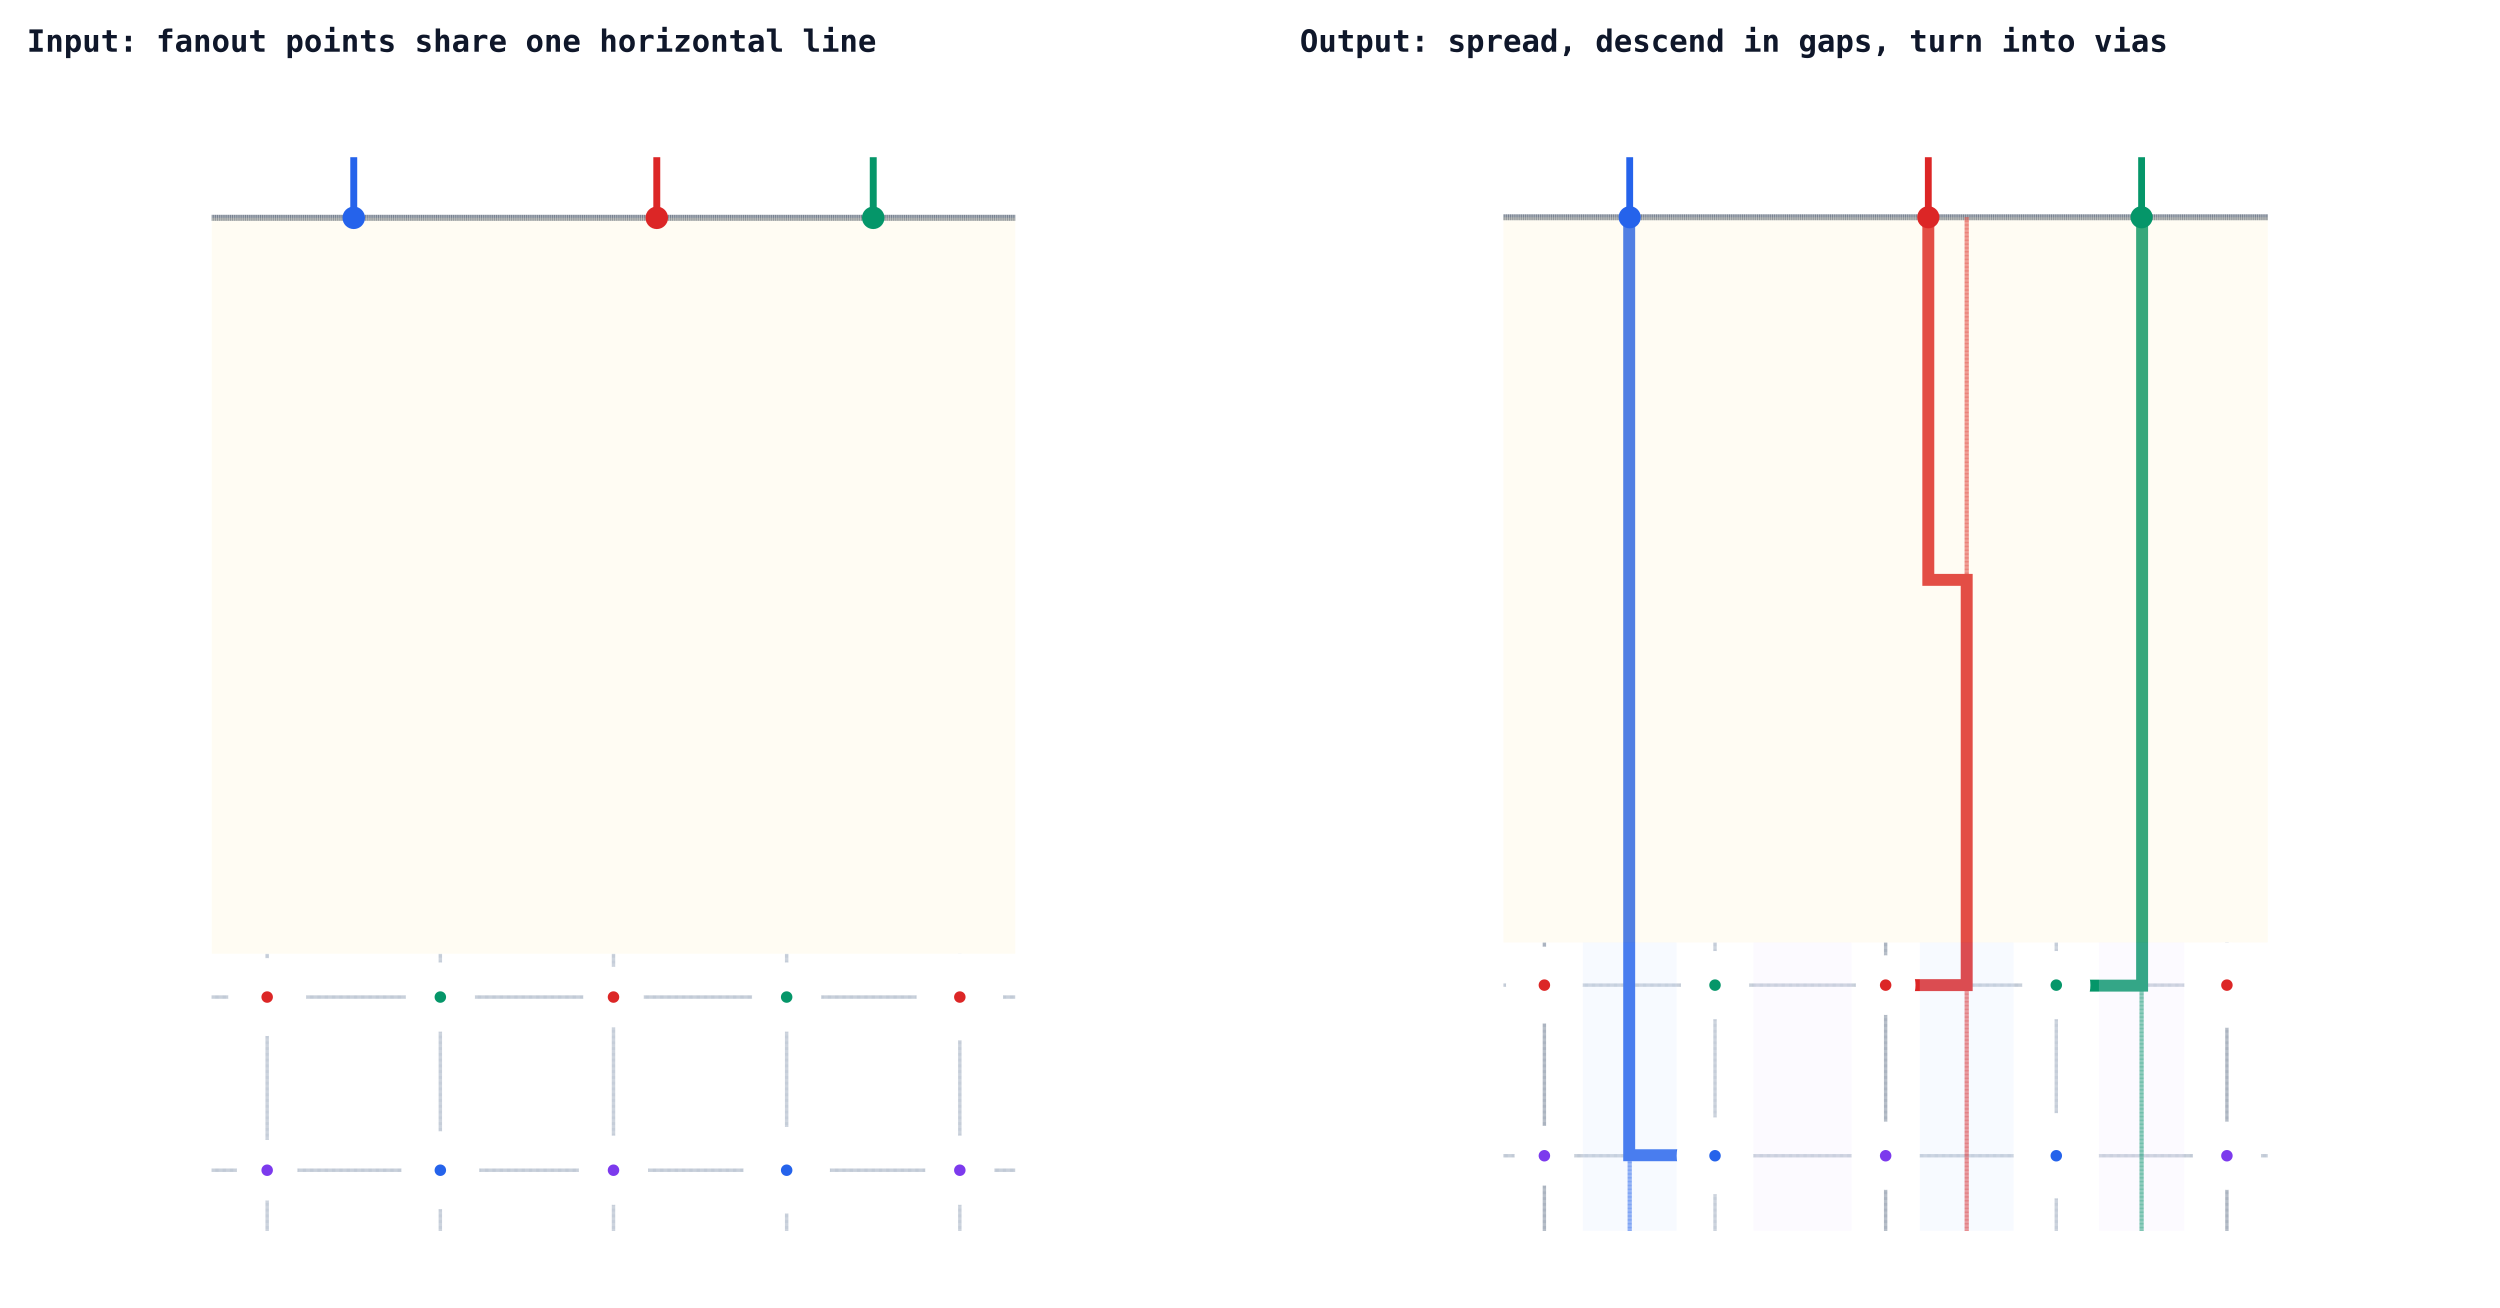
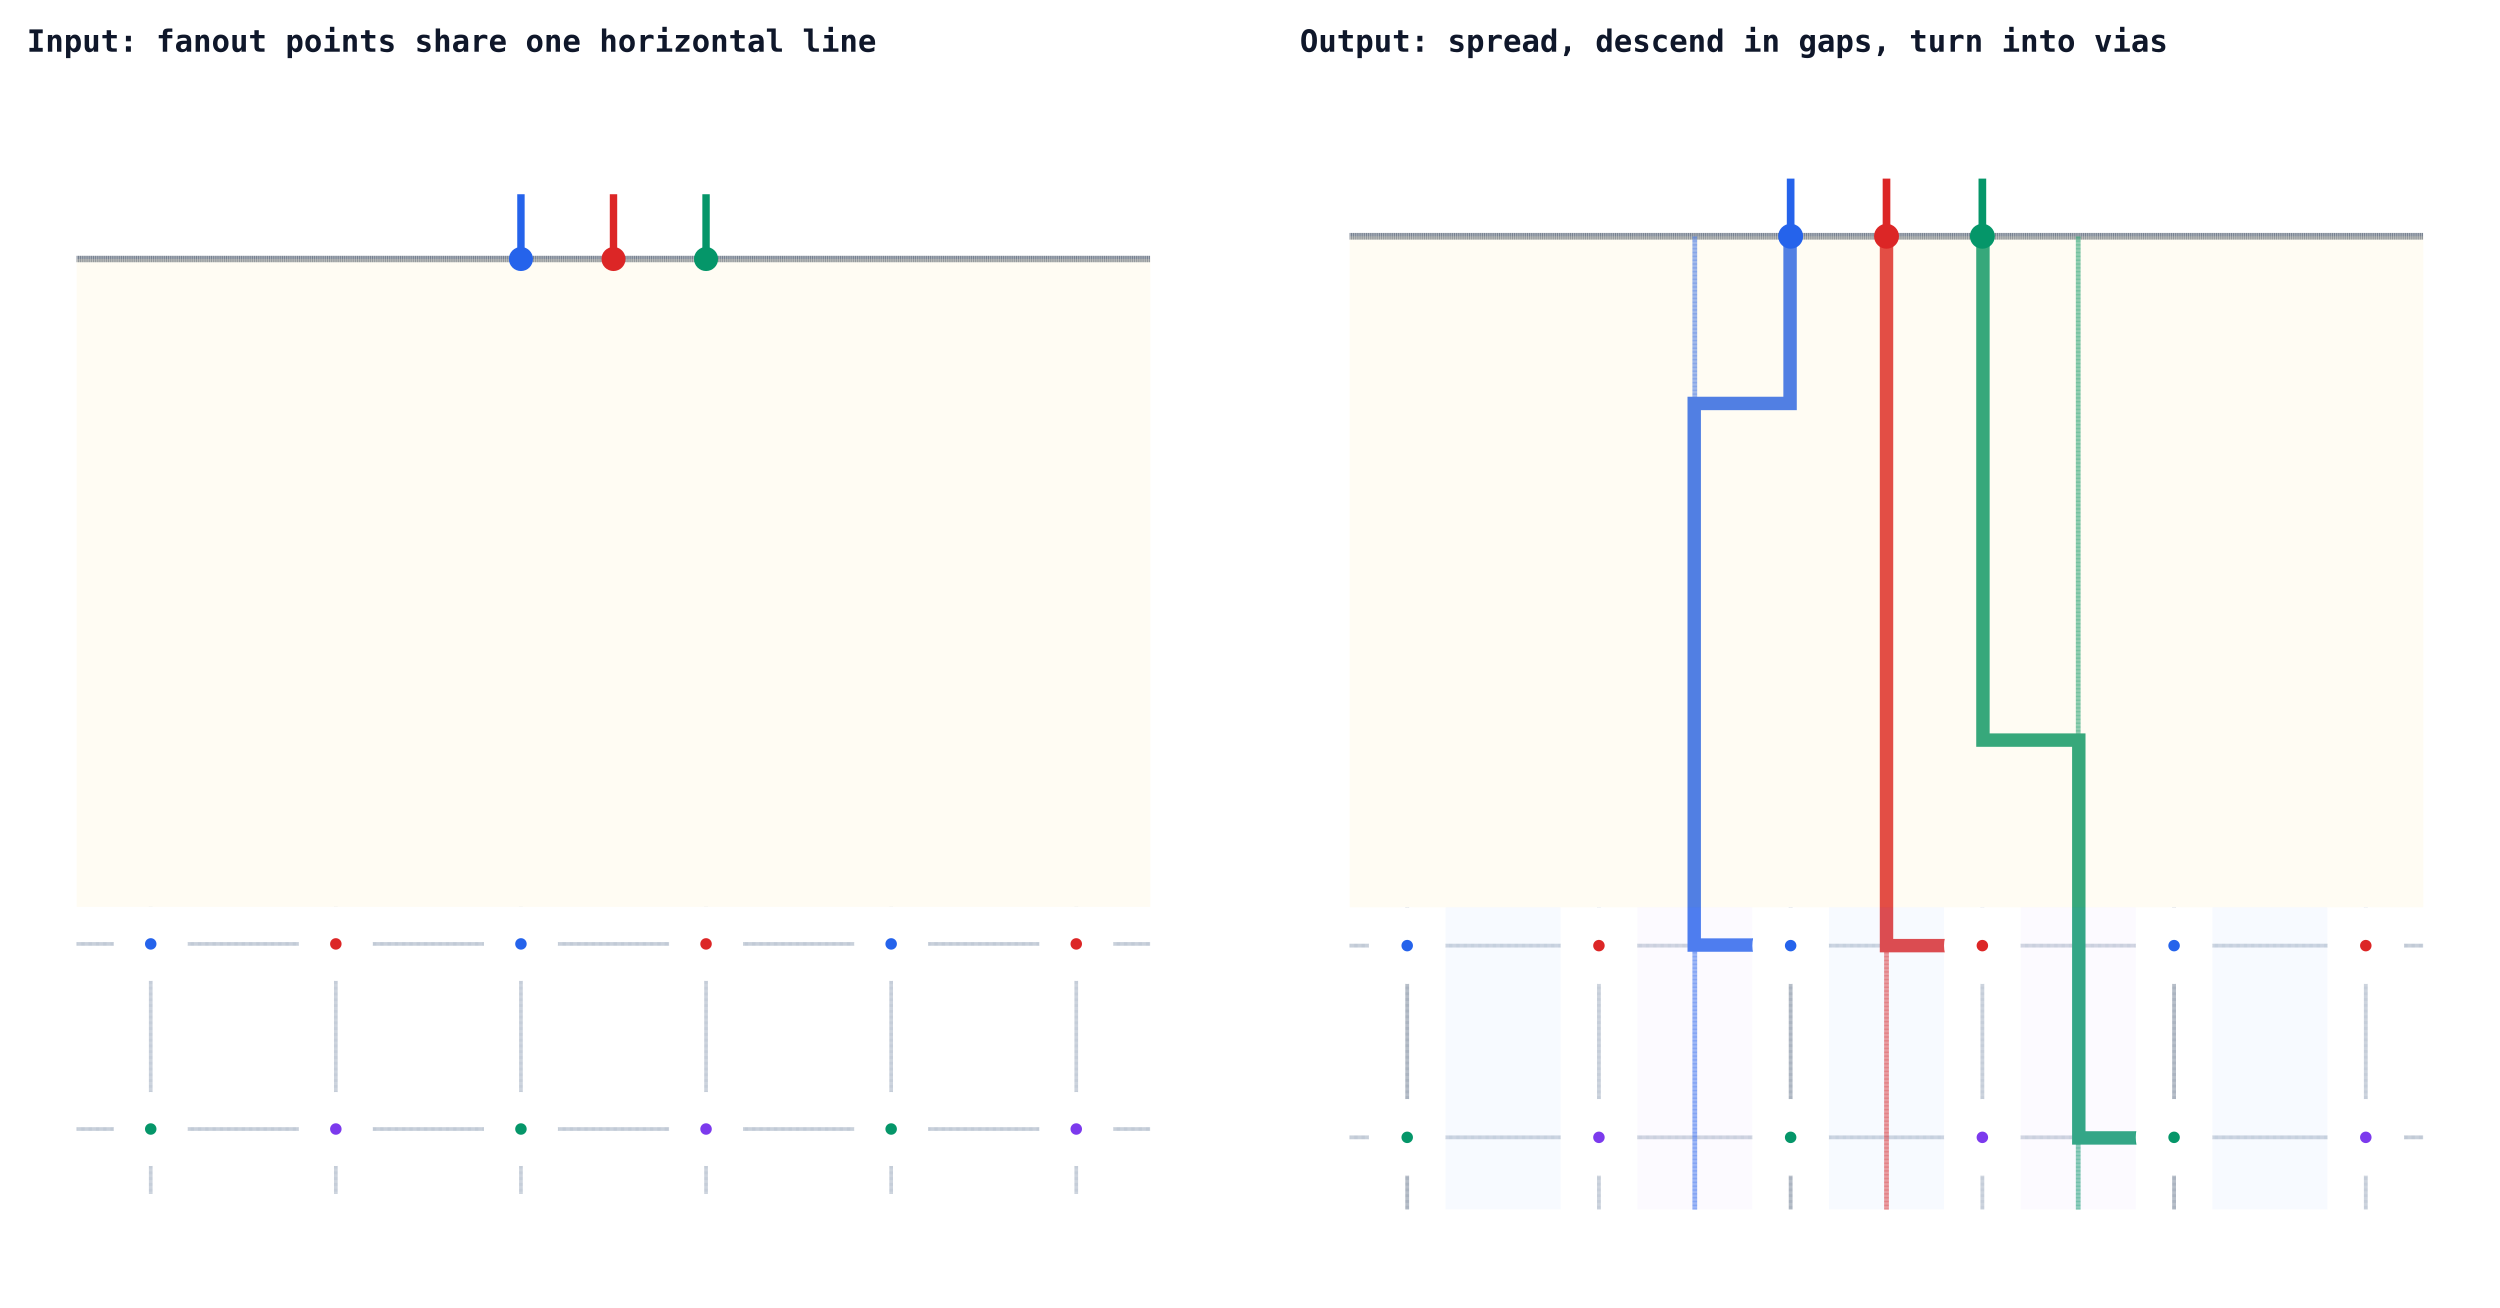
<svg xmlns="http://www.w3.org/2000/svg" width="1304" height="682" viewBox="0 0 1304 682">
  <g transform="translate(0, 0) scale(1, 1) translate(0, 0)">
    <rect width="100%" height="100%" fill="white" />
    <text x="14" y="27" font-family="ui-monospace, monospace" font-size="16" font-weight="700" fill="#0f172a">Input: fanout points share one horizontal line</text>
    <g transform="translate(0 42)">
      <rect width="100%" height="100%" fill="white" />
      <g>
-         <polyline data-points="1,12.7 1,12" data-type="line" data-label="N4 incoming fanout" points="184.516,40 184.516,71.613" fill="none" stroke="#2563eb" stroke-width="3.613" />
-       </g>
-       <g>
-         <polyline data-points="4.5,12.7 4.5,12" data-type="line" data-label="N1 incoming fanout" points="342.581,40 342.581,71.613" fill="none" stroke="#dc2626" stroke-width="3.613" />
-       </g>
-       <g>
-         <polyline data-points="7,12.7 7,12" data-type="line" data-label="N2 incoming fanout" points="455.484,40 455.484,71.613" fill="none" stroke="#059669" stroke-width="3.613" />
-       </g>
-       <g>
-         <polyline data-points="-0.64,12 8.64,12" data-type="line" data-label="horizontal fanout line" points="110.452,71.613 529.548,71.613" fill="none" stroke="#475569" stroke-width="3.161" stroke-dasharray="0.2 0.14" />
-       </g>
-       <g>
-         <polyline data-points="-0.64,3 8.64,3" data-type="line" data-label="crossbar row y=3" points="110.452,478.065 529.548,478.065" fill="none" stroke="#94a3b8" stroke-width="1.806" stroke-dasharray="0.15 0.13" />
-       </g>
-       <g>
-         <polyline data-points="-0.64,1 8.64,1" data-type="line" data-label="crossbar row y=1" points="110.452,568.387 529.548,568.387" fill="none" stroke="#94a3b8" stroke-width="1.806" stroke-dasharray="0.15 0.13" />
-       </g>
-       <g>
-         <polyline data-points="8,0.30000000000000004 8,3.5" data-type="line" data-label="column x=8" points="500.645,600 500.645,455.484" fill="none" stroke="#94a3b8" stroke-width="1.806" stroke-dasharray="0.12 0.12" />
-       </g>
-       <g>
-         <polyline data-points="0,0.30000000000000004 0,3.5" data-type="line" data-label="column x=0" points="139.355,600 139.355,455.484" fill="none" stroke="#94a3b8" stroke-width="1.806" stroke-dasharray="0.12 0.12" />
-       </g>
-       <g>
-         <polyline data-points="6,0.30000000000000004 6,3.5" data-type="line" data-label="column x=6" points="410.323,600 410.323,455.484" fill="none" stroke="#94a3b8" stroke-width="1.806" stroke-dasharray="0.12 0.12" />
-       </g>
-       <g>
-         <polyline data-points="2,0.30000000000000004 2,3.5" data-type="line" data-label="column x=2" points="229.677,600 229.677,455.484" fill="none" stroke="#94a3b8" stroke-width="1.806" stroke-dasharray="0.12 0.12" />
-       </g>
-       <g>
-         <polyline data-points="4,0.30000000000000004 4,3.5" data-type="line" data-label="column x=4" points="320,600 320,455.484" fill="none" stroke="#94a3b8" stroke-width="1.806" stroke-dasharray="0.12 0.12" />
-       </g>
-       <g>
-         <rect data-type="rect" data-label="spread zone" data-x="4" data-y="7.75" x="110.452" y="71.613" width="419.097" height="383.871" fill="rgba(254, 243, 199, 0.2)" stroke="#f59e0b" stroke-width="0.022" />
-       </g>
-       <circle data-type="circle" data-label="" data-x="1" data-y="12" cx="184.516" cy="71.613" r="5.871" fill="#2563eb" stroke="#0f172a" stroke-width="0.022" />
-       <circle data-type="circle" data-label="" data-x="4.5" data-y="12" cx="342.581" cy="71.613" r="5.871" fill="#dc2626" stroke="#0f172a" stroke-width="0.022" />
-       <circle data-type="circle" data-label="" data-x="7" data-y="12" cx="455.484" cy="71.613" r="5.871" fill="#059669" stroke="#0f172a" stroke-width="0.022" />
-       <circle data-type="circle" data-label="" data-x="8" data-y="3" cx="500.645" cy="478.065" r="22.581" fill="#ffffff" stroke="#dc2626" stroke-width="0.022" />
-       <circle data-type="circle" data-label="" data-x="8" data-y="1" cx="500.645" cy="568.387" r="18.065" fill="#ffffff" stroke="#7c3aed" stroke-width="0.022" />
-       <circle data-type="circle" data-label="" data-x="0" data-y="3" cx="139.355" cy="478.065" r="20.323" fill="#ffffff" stroke="#dc2626" stroke-width="0.022" />
-       <circle data-type="circle" data-label="" data-x="0" data-y="1" cx="139.355" cy="568.387" r="15.806" fill="#ffffff" stroke="#7c3aed" stroke-width="0.022" />
-       <circle data-type="circle" data-label="" data-x="6" data-y="3" cx="410.323" cy="478.065" r="18.065" fill="#ffffff" stroke="#059669" stroke-width="0.022" />
-       <circle data-type="circle" data-label="" data-x="6" data-y="1" cx="410.323" cy="568.387" r="22.581" fill="#ffffff" stroke="#2563eb" stroke-width="0.022" />
-       <circle data-type="circle" data-label="" data-x="2" data-y="3" cx="229.677" cy="478.065" r="18.065" fill="#ffffff" stroke="#059669" stroke-width="0.022" />
-       <circle data-type="circle" data-label="" data-x="2" data-y="1" cx="229.677" cy="568.387" r="20.323" fill="#ffffff" stroke="#2563eb" stroke-width="0.022" />
-       <circle data-type="circle" data-label="" data-x="4" data-y="3" cx="320" cy="478.065" r="15.806" fill="#ffffff" stroke="#dc2626" stroke-width="0.022" />
-       <circle data-type="circle" data-label="" data-x="4" data-y="1" cx="320" cy="568.387" r="18.065" fill="#ffffff" stroke="#7c3aed" stroke-width="0.022" />
-       <g>
-         <circle data-type="point" data-label="N4 fanout" data-x="1" data-y="12" cx="184.516" cy="71.613" r="3" fill="#2563eb" />
-       </g>
-       <g>
-         <circle data-type="point" data-label="N1 fanout" data-x="4.5" data-y="12" cx="342.581" cy="71.613" r="3" fill="#dc2626" />
-       </g>
-       <g>
-         <circle data-type="point" data-label="N2 fanout" data-x="7" data-y="12" cx="455.484" cy="71.613" r="3" fill="#059669" />
-       </g>
-       <g>
-         <circle data-type="point" data-label="N1" data-x="8" data-y="3" cx="500.645" cy="478.065" r="3" fill="#dc2626" />
-       </g>
-       <g>
-         <circle data-type="point" data-label="N3" data-x="8" data-y="1" cx="500.645" cy="568.387" r="3" fill="#7c3aed" />
-       </g>
-       <g>
-         <circle data-type="point" data-label="N1" data-x="0" data-y="3" cx="139.355" cy="478.065" r="3" fill="#dc2626" />
-       </g>
-       <g>
-         <circle data-type="point" data-label="N3" data-x="0" data-y="1" cx="139.355" cy="568.387" r="3" fill="#7c3aed" />
-       </g>
-       <g>
-         <circle data-type="point" data-label="N2" data-x="6" data-y="3" cx="410.323" cy="478.065" r="3" fill="#059669" />
-       </g>
-       <g>
-         <circle data-type="point" data-label="N4" data-x="6" data-y="1" cx="410.323" cy="568.387" r="3" fill="#2563eb" />
-       </g>
-       <g>
-         <circle data-type="point" data-label="N2" data-x="2" data-y="3" cx="229.677" cy="478.065" r="3" fill="#059669" />
-       </g>
-       <g>
-         <circle data-type="point" data-label="N4" data-x="2" data-y="1" cx="229.677" cy="568.387" r="3" fill="#2563eb" />
-       </g>
-       <g>
-         <circle data-type="point" data-label="N1" data-x="4" data-y="3" cx="320" cy="478.065" r="3" fill="#dc2626" />
-       </g>
-       <g>
-         <circle data-type="point" data-label="N3" data-x="4" data-y="1" cx="320" cy="568.387" r="3" fill="#7c3aed" />
+         <polyline data-points="4,10.1 4,9.4" data-type="line" data-label="N1 incoming fanout" points="271.724,59.31 271.724,93.103" fill="none" stroke="#2563eb" stroke-width="3.862" />
+       </g>
+       <g>
+         <polyline data-points="5,10.1 5,9.4" data-type="line" data-label="N2 incoming fanout" points="320,59.31 320,93.103" fill="none" stroke="#dc2626" stroke-width="3.862" />
+       </g>
+       <g>
+         <polyline data-points="6,10.1 6,9.4" data-type="line" data-label="N3 incoming fanout" points="368.276,59.31 368.276,93.103" fill="none" stroke="#059669" stroke-width="3.862" />
+       </g>
+       <g>
+         <polyline data-points="-0.8,9.4 10.8,9.4" data-type="line" data-label="horizontal fanout line" points="40,93.103 600,93.103" fill="none" stroke="#475569" stroke-width="3.379" stroke-dasharray="0.2 0.14" />
+       </g>
+       <g>
+         <polyline data-points="-0.8,2 10.8,2" data-type="line" data-label="crossbar row y=2" points="40,450.345 600,450.345" fill="none" stroke="#94a3b8" stroke-width="1.931" stroke-dasharray="0.15 0.13" />
+       </g>
+       <g>
+         <polyline data-points="-0.8,0 10.8,0" data-type="line" data-label="crossbar row y=0" points="40,546.897 600,546.897" fill="none" stroke="#94a3b8" stroke-width="1.931" stroke-dasharray="0.15 0.13" />
+       </g>
+       <g>
+         <polyline data-points="0,-0.7 0,2.4" data-type="line" data-label="column x=0" points="78.621,580.69 78.621,431.034" fill="none" stroke="#94a3b8" stroke-width="1.931" stroke-dasharray="0.12 0.12" />
+       </g>
+       <g>
+         <polyline data-points="2,-0.7 2,2.4" data-type="line" data-label="column x=2" points="175.172,580.69 175.172,431.034" fill="none" stroke="#94a3b8" stroke-width="1.931" stroke-dasharray="0.12 0.12" />
+       </g>
+       <g>
+         <polyline data-points="4,-0.7 4,2.4" data-type="line" data-label="column x=4" points="271.724,580.69 271.724,431.034" fill="none" stroke="#94a3b8" stroke-width="1.931" stroke-dasharray="0.12 0.12" />
+       </g>
+       <g>
+         <polyline data-points="6,-0.7 6,2.4" data-type="line" data-label="column x=6" points="368.276,580.69 368.276,431.034" fill="none" stroke="#94a3b8" stroke-width="1.931" stroke-dasharray="0.12 0.12" />
+       </g>
+       <g>
+         <polyline data-points="8,-0.7 8,2.4" data-type="line" data-label="column x=8" points="464.828,580.69 464.828,431.034" fill="none" stroke="#94a3b8" stroke-width="1.931" stroke-dasharray="0.12 0.12" />
+       </g>
+       <g>
+         <polyline data-points="10,-0.7 10,2.4" data-type="line" data-label="column x=10" points="561.379,580.69 561.379,431.034" fill="none" stroke="#94a3b8" stroke-width="1.931" stroke-dasharray="0.12 0.12" />
+       </g>
+       <g>
+         <rect data-type="rect" data-label="spread zone" data-x="5" data-y="5.9" x="40" y="93.103" width="560" height="337.931" fill="rgba(254, 243, 199, 0.2)" stroke="#f59e0b" stroke-width="0.021" />
+       </g>
+       <circle data-type="circle" data-label="" data-x="4" data-y="9.4" cx="271.724" cy="93.103" r="6.276" fill="#2563eb" stroke="#0f172a" stroke-width="0.021" />
+       <circle data-type="circle" data-label="" data-x="5" data-y="9.4" cx="320" cy="93.103" r="6.276" fill="#dc2626" stroke="#0f172a" stroke-width="0.021" />
+       <circle data-type="circle" data-label="" data-x="6" data-y="9.4" cx="368.276" cy="93.103" r="6.276" fill="#059669" stroke="#0f172a" stroke-width="0.021" />
+       <circle data-type="circle" data-label="" data-x="0" data-y="2" cx="78.621" cy="450.345" r="19.31" fill="#ffffff" stroke="#2563eb" stroke-width="0.021" />
+       <circle data-type="circle" data-label="" data-x="0" data-y="0" cx="78.621" cy="546.897" r="19.31" fill="#ffffff" stroke="#059669" stroke-width="0.021" />
+       <circle data-type="circle" data-label="" data-x="2" data-y="2" cx="175.172" cy="450.345" r="19.31" fill="#ffffff" stroke="#dc2626" stroke-width="0.021" />
+       <circle data-type="circle" data-label="" data-x="2" data-y="0" cx="175.172" cy="546.897" r="19.31" fill="#ffffff" stroke="#7c3aed" stroke-width="0.021" />
+       <circle data-type="circle" data-label="" data-x="4" data-y="2" cx="271.724" cy="450.345" r="19.31" fill="#ffffff" stroke="#2563eb" stroke-width="0.021" />
+       <circle data-type="circle" data-label="" data-x="4" data-y="0" cx="271.724" cy="546.897" r="19.31" fill="#ffffff" stroke="#059669" stroke-width="0.021" />
+       <circle data-type="circle" data-label="" data-x="6" data-y="2" cx="368.276" cy="450.345" r="19.31" fill="#ffffff" stroke="#dc2626" stroke-width="0.021" />
+       <circle data-type="circle" data-label="" data-x="6" data-y="0" cx="368.276" cy="546.897" r="19.31" fill="#ffffff" stroke="#7c3aed" stroke-width="0.021" />
+       <circle data-type="circle" data-label="" data-x="8" data-y="2" cx="464.828" cy="450.345" r="19.31" fill="#ffffff" stroke="#2563eb" stroke-width="0.021" />
+       <circle data-type="circle" data-label="" data-x="8" data-y="0" cx="464.828" cy="546.897" r="19.31" fill="#ffffff" stroke="#059669" stroke-width="0.021" />
+       <circle data-type="circle" data-label="" data-x="10" data-y="2" cx="561.379" cy="450.345" r="19.31" fill="#ffffff" stroke="#dc2626" stroke-width="0.021" />
+       <circle data-type="circle" data-label="" data-x="10" data-y="0" cx="561.379" cy="546.897" r="19.31" fill="#ffffff" stroke="#7c3aed" stroke-width="0.021" />
+       <g>
+         <circle data-type="point" data-label="N1 fanout" data-x="4" data-y="9.4" cx="271.724" cy="93.103" r="3" fill="#2563eb" />
+       </g>
+       <g>
+         <circle data-type="point" data-label="N2 fanout" data-x="5" data-y="9.4" cx="320" cy="93.103" r="3" fill="#dc2626" />
+       </g>
+       <g>
+         <circle data-type="point" data-label="N3 fanout" data-x="6" data-y="9.4" cx="368.276" cy="93.103" r="3" fill="#059669" />
+       </g>
+       <g>
+         <circle data-type="point" data-label="N1" data-x="0" data-y="2" cx="78.621" cy="450.345" r="3" fill="#2563eb" />
+       </g>
+       <g>
+         <circle data-type="point" data-label="N3" data-x="0" data-y="0" cx="78.621" cy="546.897" r="3" fill="#059669" />
+       </g>
+       <g>
+         <circle data-type="point" data-label="N2" data-x="2" data-y="2" cx="175.172" cy="450.345" r="3" fill="#dc2626" />
+       </g>
+       <g>
+         <circle data-type="point" data-label="N4" data-x="2" data-y="0" cx="175.172" cy="546.897" r="3" fill="#7c3aed" />
+       </g>
+       <g>
+         <circle data-type="point" data-label="N1" data-x="4" data-y="2" cx="271.724" cy="450.345" r="3" fill="#2563eb" />
+       </g>
+       <g>
+         <circle data-type="point" data-label="N3" data-x="4" data-y="0" cx="271.724" cy="546.897" r="3" fill="#059669" />
+       </g>
+       <g>
+         <circle data-type="point" data-label="N2" data-x="6" data-y="2" cx="368.276" cy="450.345" r="3" fill="#dc2626" />
+       </g>
+       <g>
+         <circle data-type="point" data-label="N4" data-x="6" data-y="0" cx="368.276" cy="546.897" r="3" fill="#7c3aed" />
+       </g>
+       <g>
+         <circle data-type="point" data-label="N1" data-x="8" data-y="2" cx="464.828" cy="450.345" r="3" fill="#2563eb" />
+       </g>
+       <g>
+         <circle data-type="point" data-label="N3" data-x="8" data-y="0" cx="464.828" cy="546.897" r="3" fill="#059669" />
+       </g>
+       <g>
+         <circle data-type="point" data-label="N2" data-x="10" data-y="2" cx="561.379" cy="450.345" r="3" fill="#dc2626" />
+       </g>
+       <g>
+         <circle data-type="point" data-label="N4" data-x="10" data-y="0" cx="561.379" cy="546.897" r="3" fill="#7c3aed" />
      </g>
      <g id="crosshair" style="display: none">
        <line id="crosshair-h" y1="0" y2="640" stroke="#666" stroke-width="0.5" />
        <line id="crosshair-v" x1="0" x2="640" stroke="#666" stroke-width="0.5" />
        <text id="coordinates" font-family="monospace" font-size="12" fill="#666" />
      </g>
    </g>
  </g>
  <g transform="translate(664, 0) scale(1, 1) translate(0, 0)">
    <rect width="100%" height="100%" fill="white" />
    <text x="14" y="27" font-family="ui-monospace, monospace" font-size="16" font-weight="700" fill="#0f172a">Output: spread, descend in gaps, turn into vias</text>
    <g transform="translate(0 42)">
      <rect width="100%" height="100%" fill="white" />
      <g>
-         <polyline data-points="1,12.704 1,12" data-type="line" data-label="N4 incoming fanout" points="186.052,40 186.052,71.329" fill="none" stroke="#2563eb" stroke-width="3.56" />
-       </g>
-       <g>
-         <polyline data-points="4.5,12.704 4.5,12" data-type="line" data-label="N1 incoming fanout" points="341.805,40 341.805,71.329" fill="none" stroke="#dc2626" stroke-width="3.56" />
-       </g>
-       <g>
-         <polyline data-points="7,12.704 7,12" data-type="line" data-label="N2 incoming fanout" points="453.058,40 453.058,71.329" fill="none" stroke="#059669" stroke-width="3.56" />
-       </g>
-       <g>
-         <polyline data-points="-0.48,12 8.48,12" data-type="line" data-label="horizontal fanout line" points="120.191,71.329 518.919,71.329" fill="none" stroke="#475569" stroke-width="3.115" stroke-dasharray="0.2 0.14" />
-       </g>
-       <g>
-         <polyline data-points="-0.48,3 8.48,3" data-type="line" data-label="crossbar row y=3" points="120.191,471.837 518.919,471.837" fill="none" stroke="#94a3b8" stroke-width="1.78" stroke-dasharray="0.15 0.13" />
-       </g>
-       <g>
-         <polyline data-points="-0.48,1 8.48,1" data-type="line" data-label="crossbar row y=1" points="120.191,560.839 518.919,560.839" fill="none" stroke="#94a3b8" stroke-width="1.78" stroke-dasharray="0.15 0.13" />
-       </g>
-       <g>
-         <polyline data-points="0,0.12 0,3.5" data-type="line" data-label="crossbar column x=0" points="141.551,600 141.551,449.587" fill="none" stroke="#64748b" stroke-width="1.78" stroke-dasharray="0.12 0.12" />
-       </g>
-       <g>
-         <polyline data-points="2,0.12 2,3.5" data-type="line" data-label="crossbar column x=2" points="230.553,600 230.553,449.587" fill="none" stroke="#94a3b8" stroke-width="1.78" stroke-dasharray="0.12 0.12" />
-       </g>
-       <g>
-         <polyline data-points="4,0.12 4,3.5" data-type="line" data-label="crossbar column x=4" points="319.555,600 319.555,449.587" fill="none" stroke="#64748b" stroke-width="1.78" stroke-dasharray="0.12 0.12" />
-       </g>
-       <g>
-         <polyline data-points="6,0.12 6,3.5" data-type="line" data-label="crossbar column x=6" points="408.557,600 408.557,449.587" fill="none" stroke="#94a3b8" stroke-width="1.78" stroke-dasharray="0.12 0.12" />
-       </g>
-       <g>
-         <polyline data-points="8,0.12 8,3.5" data-type="line" data-label="crossbar column x=8" points="497.559,600 497.559,449.587" fill="none" stroke="#64748b" stroke-width="1.78" stroke-dasharray="0.12 0.12" />
-       </g>
-       <g>
-         <polyline data-points="1,0.12 1,12" data-type="line" data-label="N4 gap track" points="186.052,600 186.052,71.329" fill="none" stroke="#2563eb" stroke-width="2.225" stroke-dasharray="0.18 0.12" />
-       </g>
-       <g>
-         <polyline data-points="4.95,0.12 4.95,12" data-type="line" data-label="N1 gap track" points="361.831,600 361.831,71.329" fill="none" stroke="#dc2626" stroke-width="2.225" stroke-dasharray="0.18 0.12" />
-       </g>
-       <g>
-         <polyline data-points="7,0.12 7,12" data-type="line" data-label="N2 gap track" points="453.058,600 453.058,71.329" fill="none" stroke="#059669" stroke-width="2.225" stroke-dasharray="0.18 0.12" />
-       </g>
-       <g>
-         <polyline data-points="0.994,12.006 0.994,9.881 0.994,9.881 0.994,1.006 1.994,1.006" data-type="line" data-label="N4: gap 0, turn right (visual offset only)" points="185.785,71.062 185.785,165.626 185.785,165.626 185.785,560.572 230.286,560.572" fill="none" stroke="#2563eb" stroke-width="6.23" />
-       </g>
-       <g>
-         <polyline data-points="4.5,12 4.5,7.75 4.95,7.75 4.95,3 4,3" data-type="line" data-label="N1: gap 2, turn left (visual offset only)" points="341.805,71.329 341.805,260.458 361.831,260.458 361.831,471.837 319.555,471.837" fill="none" stroke="#dc2626" stroke-width="6.23" />
-       </g>
-       <g>
-         <polyline data-points="7.006,11.994 7.006,5.619 7.006,5.619 7.006,2.994 6.006,2.994" data-type="line" data-label="N2: gap 3, turn left (visual offset only)" points="453.325,71.596 453.325,355.289 453.325,355.289 453.325,472.104 408.824,472.104" fill="none" stroke="#059669" stroke-width="6.23" />
-       </g>
-       <g>
-         <rect data-type="rect" data-label="column gap 0" data-x="1" data-y="1.81" x="161.577" y="449.587" width="48.951" height="150.413" fill="rgba(219, 234, 254, 0.2)" stroke="#93c5fd" stroke-width="0.022" />
-       </g>
-       <g>
-         <rect data-type="rect" data-label="column gap 1" data-x="3.0250000000000004" data-y="1.81" x="250.579" y="449.587" width="51.176" height="150.413" fill="rgba(243, 232, 255, 0.2)" stroke="#d8b4fe" stroke-width="0.022" />
-       </g>
-       <g>
-         <rect data-type="rect" data-label="column gap 2" data-x="4.95" data-y="1.81" x="337.355" y="449.587" width="48.951" height="150.413" fill="rgba(219, 234, 254, 0.2)" stroke="#93c5fd" stroke-width="0.022" />
-       </g>
-       <g>
-         <rect data-type="rect" data-label="column gap 3" data-x="7" data-y="1.81" x="430.807" y="449.587" width="44.501" height="150.413" fill="rgba(243, 232, 255, 0.2)" stroke="#d8b4fe" stroke-width="0.022" />
-       </g>
-       <g>
-         <rect data-type="rect" data-label="spread zone" data-x="4" data-y="7.75" x="120.191" y="71.329" width="398.729" height="378.258" fill="rgba(254, 243, 199, 0.2)" stroke="#f59e0b" stroke-width="0.022" />
-       </g>
-       <circle data-type="circle" data-label="" data-x="1" data-y="12" cx="186.052" cy="71.329" r="5.785" fill="#2563eb" stroke="#0f172a" stroke-width="0.022" />
-       <circle data-type="circle" data-label="" data-x="4.5" data-y="12" cx="341.805" cy="71.329" r="5.785" fill="#dc2626" stroke="#0f172a" stroke-width="0.022" />
-       <circle data-type="circle" data-label="" data-x="7" data-y="12" cx="453.058" cy="71.329" r="5.785" fill="#059669" stroke="#0f172a" stroke-width="0.022" />
-       <circle data-type="circle" data-label="" data-x="0" data-y="3" cx="141.551" cy="471.837" r="20.025" fill="#ffffff" stroke="#dc2626" stroke-width="0.022" />
-       <circle data-type="circle" data-label="" data-x="0" data-y="1" cx="141.551" cy="560.839" r="15.575" fill="#ffffff" stroke="#7c3aed" stroke-width="0.022" />
-       <circle data-type="circle" data-label="" data-x="2" data-y="3" cx="230.553" cy="471.837" r="17.8" fill="#ffffff" stroke="#059669" stroke-width="0.022" />
-       <circle data-type="circle" data-label="" data-x="2" data-y="1" cx="230.553" cy="560.839" r="20.025" fill="#ffffff" stroke="#2563eb" stroke-width="0.022" />
-       <circle data-type="circle" data-label="" data-x="4" data-y="3" cx="319.555" cy="471.837" r="15.575" fill="#ffffff" stroke="#dc2626" stroke-width="0.022" />
-       <circle data-type="circle" data-label="" data-x="4" data-y="1" cx="319.555" cy="560.839" r="17.8" fill="#ffffff" stroke="#7c3aed" stroke-width="0.022" />
-       <circle data-type="circle" data-label="" data-x="6" data-y="3" cx="408.557" cy="471.837" r="17.8" fill="#ffffff" stroke="#059669" stroke-width="0.022" />
-       <circle data-type="circle" data-label="" data-x="6" data-y="1" cx="408.557" cy="560.839" r="22.25" fill="#ffffff" stroke="#2563eb" stroke-width="0.022" />
-       <circle data-type="circle" data-label="" data-x="8" data-y="3" cx="497.559" cy="471.837" r="22.25" fill="#ffffff" stroke="#dc2626" stroke-width="0.022" />
-       <circle data-type="circle" data-label="" data-x="8" data-y="1" cx="497.559" cy="560.839" r="17.8" fill="#ffffff" stroke="#7c3aed" stroke-width="0.022" />
-       <g>
-         <circle data-type="point" data-label="N4 fanout" data-x="1" data-y="12" cx="186.052" cy="71.329" r="3" fill="#2563eb" />
-       </g>
-       <g>
-         <circle data-type="point" data-label="N1 fanout" data-x="4.5" data-y="12" cx="341.805" cy="71.329" r="3" fill="#dc2626" />
-       </g>
-       <g>
-         <circle data-type="point" data-label="N2 fanout" data-x="7" data-y="12" cx="453.058" cy="71.329" r="3" fill="#059669" />
-       </g>
-       <g>
-         <circle data-type="point" data-label="N1 via" data-x="0" data-y="3" cx="141.551" cy="471.837" r="3" fill="#dc2626" />
-       </g>
-       <g>
-         <circle data-type="point" data-label="N3 via" data-x="0" data-y="1" cx="141.551" cy="560.839" r="3" fill="#7c3aed" />
-       </g>
-       <g>
-         <circle data-type="point" data-label="N2 via" data-x="2" data-y="3" cx="230.553" cy="471.837" r="3" fill="#059669" />
-       </g>
-       <g>
-         <circle data-type="point" data-label="N4 via" data-x="2" data-y="1" cx="230.553" cy="560.839" r="3" fill="#2563eb" />
-       </g>
-       <g>
-         <circle data-type="point" data-label="N1 via" data-x="4" data-y="3" cx="319.555" cy="471.837" r="3" fill="#dc2626" />
-       </g>
-       <g>
-         <circle data-type="point" data-label="N3 via" data-x="4" data-y="1" cx="319.555" cy="560.839" r="3" fill="#7c3aed" />
-       </g>
-       <g>
-         <circle data-type="point" data-label="N2 via" data-x="6" data-y="3" cx="408.557" cy="471.837" r="3" fill="#059669" />
-       </g>
-       <g>
-         <circle data-type="point" data-label="N4 via" data-x="6" data-y="1" cx="408.557" cy="560.839" r="3" fill="#2563eb" />
-       </g>
-       <g>
-         <circle data-type="point" data-label="N1 via" data-x="8" data-y="3" cx="497.559" cy="471.837" r="3" fill="#dc2626" />
-       </g>
-       <g>
-         <circle data-type="point" data-label="N3 via" data-x="8" data-y="1" cx="497.559" cy="560.839" r="3" fill="#7c3aed" />
+         <polyline data-points="4,10.0016 4,9.4" data-type="line" data-label="N1 incoming fanout" points="270,51.16 270,81.24" fill="none" stroke="#2563eb" stroke-width="4" />
+       </g>
+       <g>
+         <polyline data-points="5,10.0016 5,9.4" data-type="line" data-label="N2 incoming fanout" points="320,51.16 320,81.24" fill="none" stroke="#dc2626" stroke-width="4" />
+       </g>
+       <g>
+         <polyline data-points="6,10.0016 6,9.4" data-type="line" data-label="N3 incoming fanout" points="370,51.16 370,81.24" fill="none" stroke="#059669" stroke-width="4" />
+       </g>
+       <g>
+         <polyline data-points="-0.6,9.4 10.6,9.4" data-type="line" data-label="horizontal fanout line" points="40,81.24 600,81.24" fill="none" stroke="#475569" stroke-width="3.5" stroke-dasharray="0.2 0.14" />
+       </g>
+       <g>
+         <polyline data-points="-0.6,2 10.6,2" data-type="line" data-label="crossbar row y=2" points="40,451.24 600,451.24" fill="none" stroke="#94a3b8" stroke-width="2" stroke-dasharray="0.15 0.13" />
+       </g>
+       <g>
+         <polyline data-points="-0.6,0 10.6,0" data-type="line" data-label="crossbar row y=0" points="40,551.24 600,551.24" fill="none" stroke="#94a3b8" stroke-width="2" stroke-dasharray="0.15 0.13" />
+       </g>
+       <g>
+         <polyline data-points="0,-0.752 0,2.4" data-type="line" data-label="crossbar column x=0" points="70,588.84 70,431.24" fill="none" stroke="#64748b" stroke-width="2" stroke-dasharray="0.12 0.12" />
+       </g>
+       <g>
+         <polyline data-points="2,-0.752 2,2.4" data-type="line" data-label="crossbar column x=2" points="170,588.84 170,431.24" fill="none" stroke="#94a3b8" stroke-width="2" stroke-dasharray="0.12 0.12" />
+       </g>
+       <g>
+         <polyline data-points="4,-0.752 4,2.4" data-type="line" data-label="crossbar column x=4" points="270,588.84 270,431.24" fill="none" stroke="#64748b" stroke-width="2" stroke-dasharray="0.12 0.12" />
+       </g>
+       <g>
+         <polyline data-points="6,-0.752 6,2.4" data-type="line" data-label="crossbar column x=6" points="370,588.84 370,431.24" fill="none" stroke="#94a3b8" stroke-width="2" stroke-dasharray="0.12 0.12" />
+       </g>
+       <g>
+         <polyline data-points="8,-0.752 8,2.4" data-type="line" data-label="crossbar column x=8" points="470,588.84 470,431.24" fill="none" stroke="#64748b" stroke-width="2" stroke-dasharray="0.12 0.12" />
+       </g>
+       <g>
+         <polyline data-points="10,-0.752 10,2.4" data-type="line" data-label="crossbar column x=10" points="570,588.84 570,431.24" fill="none" stroke="#94a3b8" stroke-width="2" stroke-dasharray="0.12 0.12" />
+       </g>
+       <g>
+         <polyline data-points="3,-0.752 3,9.4" data-type="line" data-label="N1 gap track" points="220,588.84 220,81.24" fill="none" stroke="#2563eb" stroke-width="2.5" stroke-dasharray="0.18 0.12" />
+       </g>
+       <g>
+         <polyline data-points="5,-0.752 5,9.4" data-type="line" data-label="N2 gap track" points="320,588.84 320,81.24" fill="none" stroke="#dc2626" stroke-width="2.5" stroke-dasharray="0.18 0.12" />
+       </g>
+       <g>
+         <polyline data-points="7,-0.752 7,9.4" data-type="line" data-label="N3 gap track" points="420,588.84 420,81.24" fill="none" stroke="#059669" stroke-width="2.5" stroke-dasharray="0.18 0.12" />
+       </g>
+       <g>
+         <polyline data-points="3.994,9.406 3.994,7.656000000000001 2.994,7.656000000000001 2.994,2.006 3.994,2.006" data-type="line" data-label="N1: gap 1, turn right (visual offset only)" points="269.7,80.94 269.7,168.44 219.7,168.44 219.7,450.94 269.7,450.94" fill="none" stroke="#2563eb" stroke-width="7" />
+       </g>
+       <g>
+         <polyline data-points="5,9.4 5,5.9 5,5.9 5,2 6,2" data-type="line" data-label="N2: gap 2, turn right (visual offset only)" points="320,81.24 320,256.24 320,256.24 320,451.24 370,451.24" fill="none" stroke="#dc2626" stroke-width="7" />
+       </g>
+       <g>
+         <polyline data-points="6.006,9.394 6.006,4.144 7.006,4.144 7.006,-0.006 8.006,-0.006" data-type="line" data-label="N3: gap 3, turn right (visual offset only)" points="370.3,81.54 370.3,344.04 420.3,344.04 420.3,551.54 470.3,551.54" fill="none" stroke="#059669" stroke-width="7" />
+       </g>
+       <g>
+         <rect data-type="rect" data-label="column gap 0" data-x="1" data-y="0.824" x="90" y="431.24" width="60" height="157.6" fill="rgba(219, 234, 254, 0.2)" stroke="#93c5fd" stroke-width="0.02" />
+       </g>
+       <g>
+         <rect data-type="rect" data-label="column gap 1" data-x="3" data-y="0.824" x="190" y="431.24" width="60" height="157.6" fill="rgba(243, 232, 255, 0.2)" stroke="#d8b4fe" stroke-width="0.02" />
+       </g>
+       <g>
+         <rect data-type="rect" data-label="column gap 2" data-x="5" data-y="0.824" x="290" y="431.24" width="60" height="157.6" fill="rgba(219, 234, 254, 0.2)" stroke="#93c5fd" stroke-width="0.02" />
+       </g>
+       <g>
+         <rect data-type="rect" data-label="column gap 3" data-x="7" data-y="0.824" x="390" y="431.24" width="60" height="157.6" fill="rgba(243, 232, 255, 0.2)" stroke="#d8b4fe" stroke-width="0.02" />
+       </g>
+       <g>
+         <rect data-type="rect" data-label="column gap 4" data-x="9" data-y="0.824" x="490" y="431.24" width="60" height="157.6" fill="rgba(219, 234, 254, 0.2)" stroke="#93c5fd" stroke-width="0.02" />
+       </g>
+       <g>
+         <rect data-type="rect" data-label="spread zone" data-x="5" data-y="5.9" x="40" y="81.24" width="560" height="350" fill="rgba(254, 243, 199, 0.2)" stroke="#f59e0b" stroke-width="0.02" />
+       </g>
+       <circle data-type="circle" data-label="" data-x="4" data-y="9.4" cx="270" cy="81.24" r="6.5" fill="#2563eb" stroke="#0f172a" stroke-width="0.02" />
+       <circle data-type="circle" data-label="" data-x="5" data-y="9.4" cx="320" cy="81.24" r="6.5" fill="#dc2626" stroke="#0f172a" stroke-width="0.02" />
+       <circle data-type="circle" data-label="" data-x="6" data-y="9.4" cx="370" cy="81.24" r="6.5" fill="#059669" stroke="#0f172a" stroke-width="0.02" />
+       <circle data-type="circle" data-label="" data-x="0" data-y="2" cx="70" cy="451.24" r="20" fill="#ffffff" stroke="#2563eb" stroke-width="0.02" />
+       <circle data-type="circle" data-label="" data-x="0" data-y="0" cx="70" cy="551.24" r="20" fill="#ffffff" stroke="#059669" stroke-width="0.02" />
+       <circle data-type="circle" data-label="" data-x="2" data-y="2" cx="170" cy="451.24" r="20" fill="#ffffff" stroke="#dc2626" stroke-width="0.02" />
+       <circle data-type="circle" data-label="" data-x="2" data-y="0" cx="170" cy="551.24" r="20" fill="#ffffff" stroke="#7c3aed" stroke-width="0.02" />
+       <circle data-type="circle" data-label="" data-x="4" data-y="2" cx="270" cy="451.24" r="20" fill="#ffffff" stroke="#2563eb" stroke-width="0.02" />
+       <circle data-type="circle" data-label="" data-x="4" data-y="0" cx="270" cy="551.24" r="20" fill="#ffffff" stroke="#059669" stroke-width="0.02" />
+       <circle data-type="circle" data-label="" data-x="6" data-y="2" cx="370" cy="451.24" r="20" fill="#ffffff" stroke="#dc2626" stroke-width="0.02" />
+       <circle data-type="circle" data-label="" data-x="6" data-y="0" cx="370" cy="551.24" r="20" fill="#ffffff" stroke="#7c3aed" stroke-width="0.02" />
+       <circle data-type="circle" data-label="" data-x="8" data-y="2" cx="470" cy="451.24" r="20" fill="#ffffff" stroke="#2563eb" stroke-width="0.02" />
+       <circle data-type="circle" data-label="" data-x="8" data-y="0" cx="470" cy="551.24" r="20" fill="#ffffff" stroke="#059669" stroke-width="0.02" />
+       <circle data-type="circle" data-label="" data-x="10" data-y="2" cx="570" cy="451.24" r="20" fill="#ffffff" stroke="#dc2626" stroke-width="0.02" />
+       <circle data-type="circle" data-label="" data-x="10" data-y="0" cx="570" cy="551.24" r="20" fill="#ffffff" stroke="#7c3aed" stroke-width="0.02" />
+       <g>
+         <circle data-type="point" data-label="N1 fanout" data-x="4" data-y="9.4" cx="270" cy="81.24" r="3" fill="#2563eb" />
+       </g>
+       <g>
+         <circle data-type="point" data-label="N2 fanout" data-x="5" data-y="9.4" cx="320" cy="81.24" r="3" fill="#dc2626" />
+       </g>
+       <g>
+         <circle data-type="point" data-label="N3 fanout" data-x="6" data-y="9.4" cx="370" cy="81.24" r="3" fill="#059669" />
+       </g>
+       <g>
+         <circle data-type="point" data-label="N1 via" data-x="0" data-y="2" cx="70" cy="451.24" r="3" fill="#2563eb" />
+       </g>
+       <g>
+         <circle data-type="point" data-label="N3 via" data-x="0" data-y="0" cx="70" cy="551.24" r="3" fill="#059669" />
+       </g>
+       <g>
+         <circle data-type="point" data-label="N2 via" data-x="2" data-y="2" cx="170" cy="451.24" r="3" fill="#dc2626" />
+       </g>
+       <g>
+         <circle data-type="point" data-label="N4 via" data-x="2" data-y="0" cx="170" cy="551.24" r="3" fill="#7c3aed" />
+       </g>
+       <g>
+         <circle data-type="point" data-label="N1 via" data-x="4" data-y="2" cx="270" cy="451.24" r="3" fill="#2563eb" />
+       </g>
+       <g>
+         <circle data-type="point" data-label="N3 via" data-x="4" data-y="0" cx="270" cy="551.24" r="3" fill="#059669" />
+       </g>
+       <g>
+         <circle data-type="point" data-label="N2 via" data-x="6" data-y="2" cx="370" cy="451.24" r="3" fill="#dc2626" />
+       </g>
+       <g>
+         <circle data-type="point" data-label="N4 via" data-x="6" data-y="0" cx="370" cy="551.24" r="3" fill="#7c3aed" />
+       </g>
+       <g>
+         <circle data-type="point" data-label="N1 via" data-x="8" data-y="2" cx="470" cy="451.24" r="3" fill="#2563eb" />
+       </g>
+       <g>
+         <circle data-type="point" data-label="N3 via" data-x="8" data-y="0" cx="470" cy="551.24" r="3" fill="#059669" />
+       </g>
+       <g>
+         <circle data-type="point" data-label="N2 via" data-x="10" data-y="2" cx="570" cy="451.24" r="3" fill="#dc2626" />
+       </g>
+       <g>
+         <circle data-type="point" data-label="N4 via" data-x="10" data-y="0" cx="570" cy="551.24" r="3" fill="#7c3aed" />
      </g>
      <g id="crosshair__stack1" style="display: none">
        <line id="crosshair-h__stack1" y1="0" y2="640" stroke="#666" stroke-width="0.5" />
        <line id="crosshair-v__stack1" x1="0" x2="640" stroke="#666" stroke-width="0.5" />
        <text id="coordinates__stack1" font-family="monospace" font-size="12" fill="#666" />
      </g>
    </g>
  </g>
</svg>
